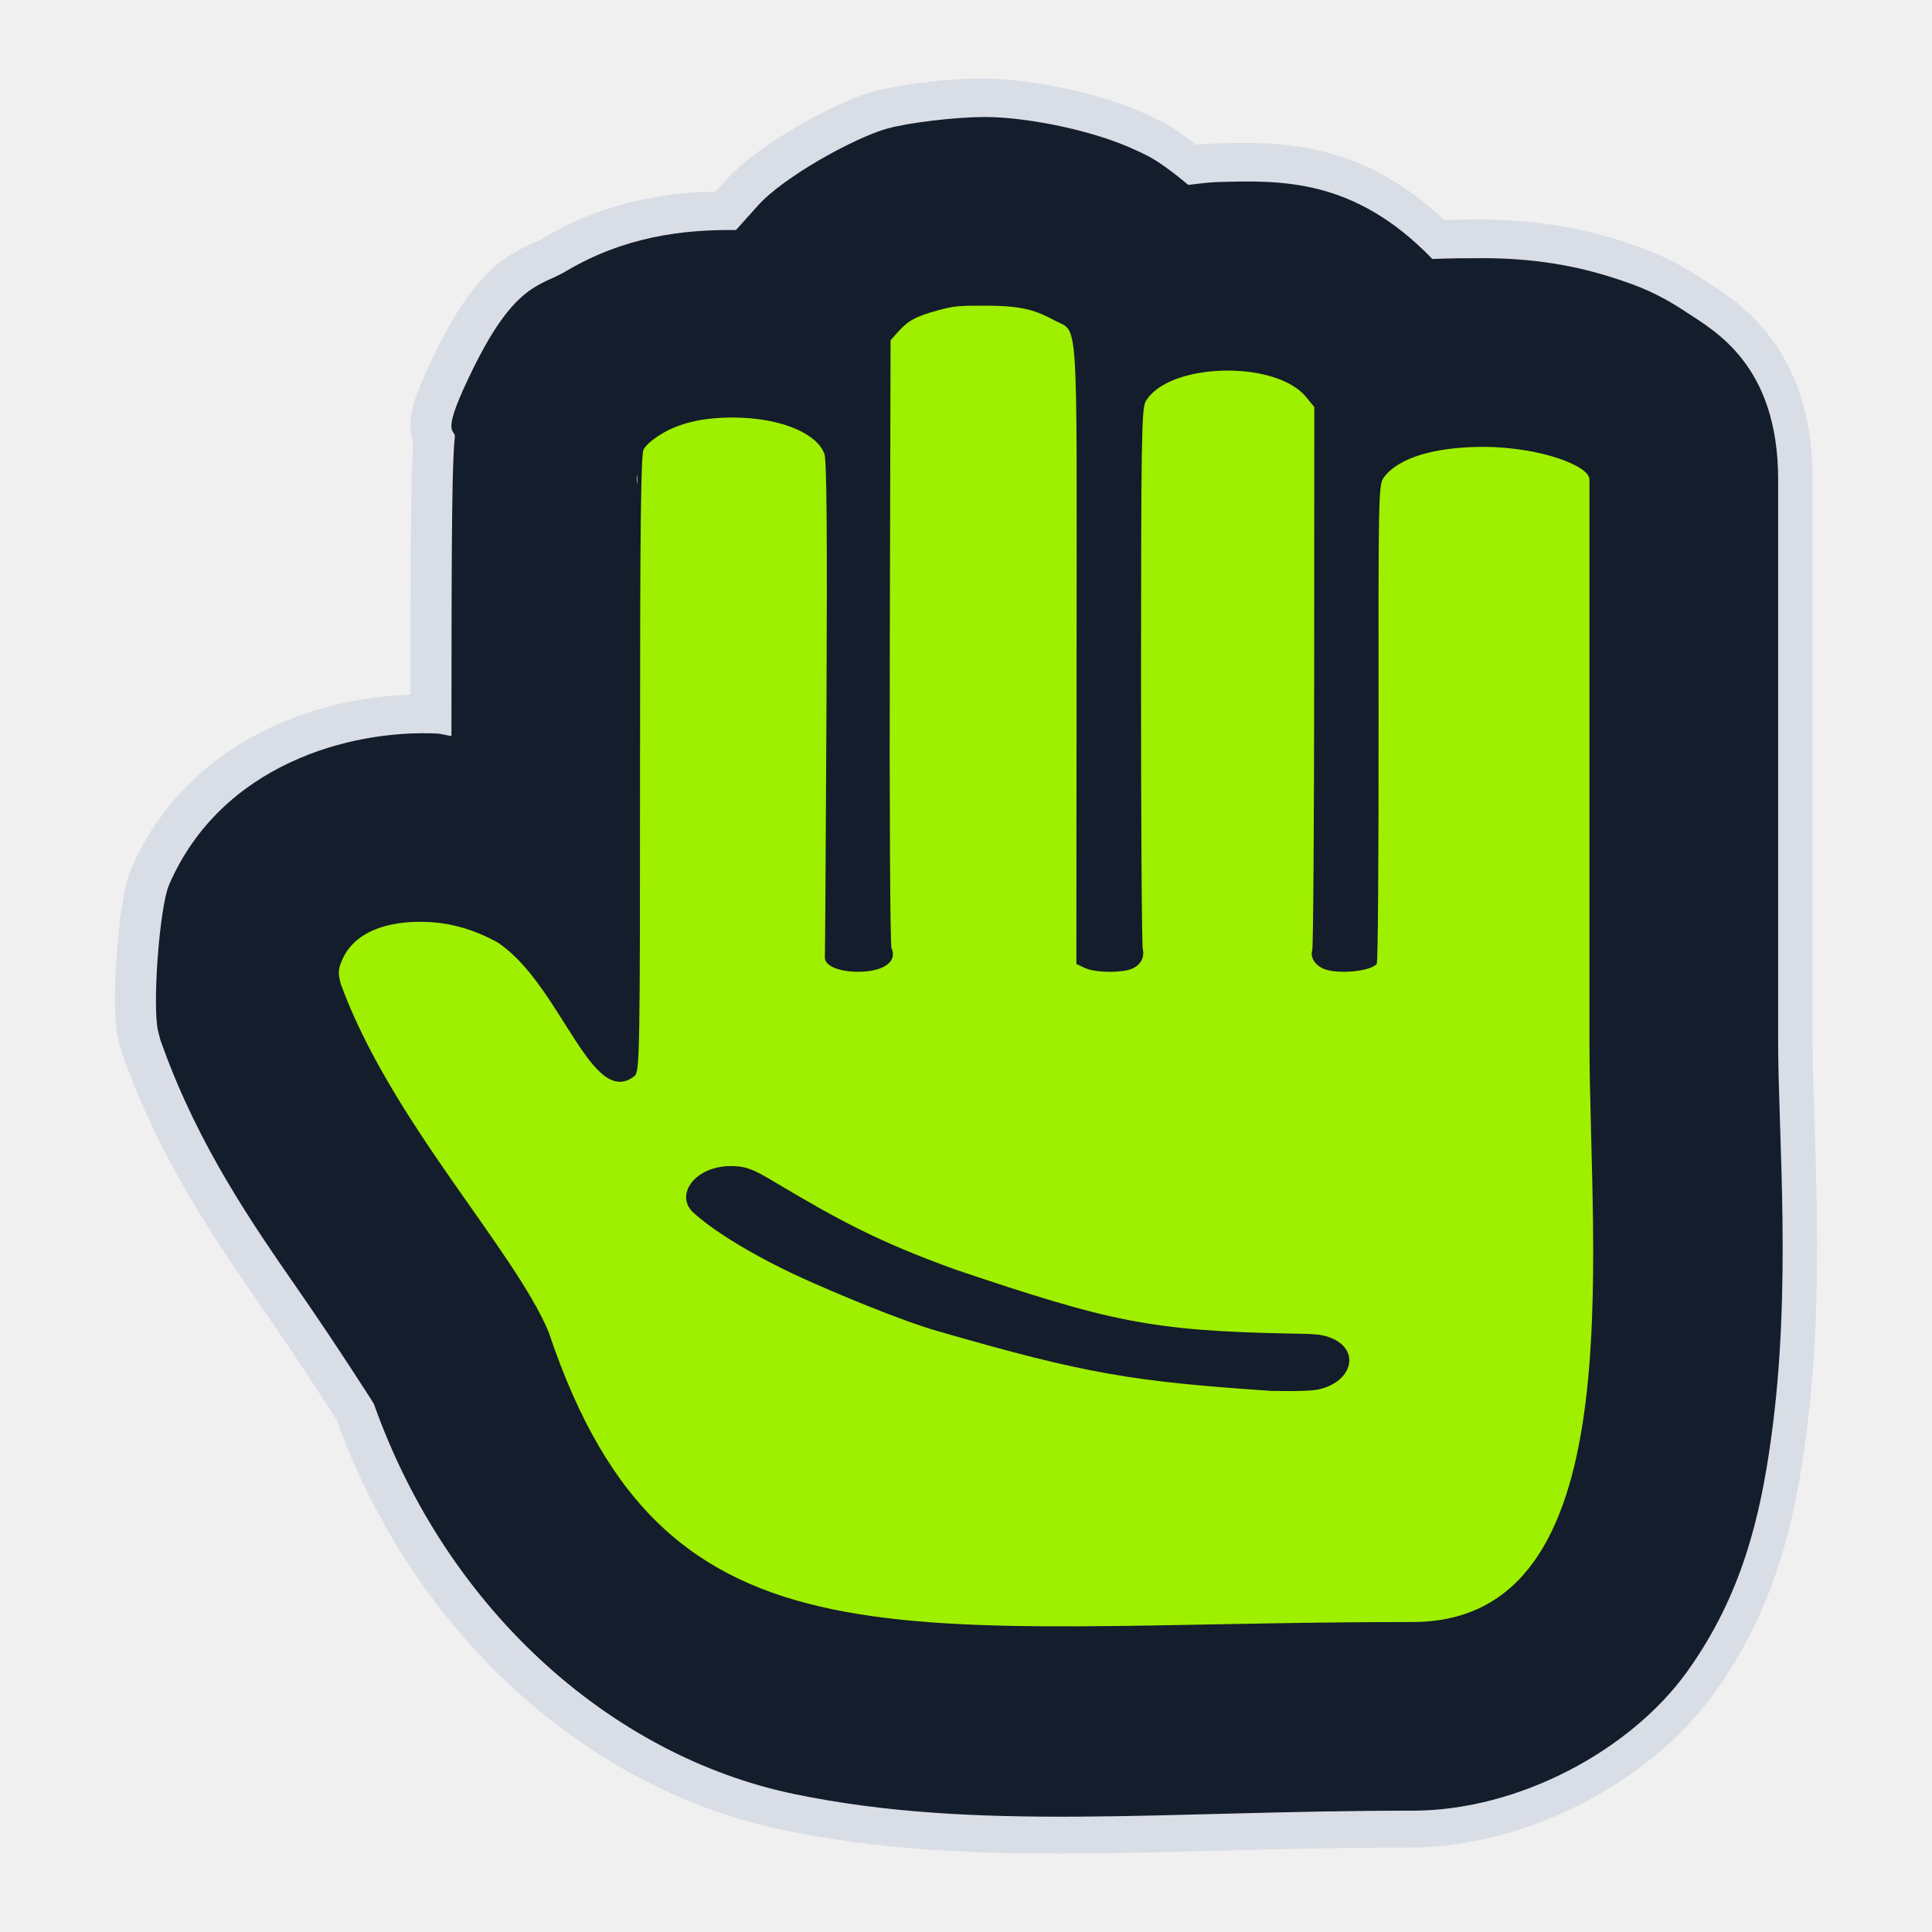
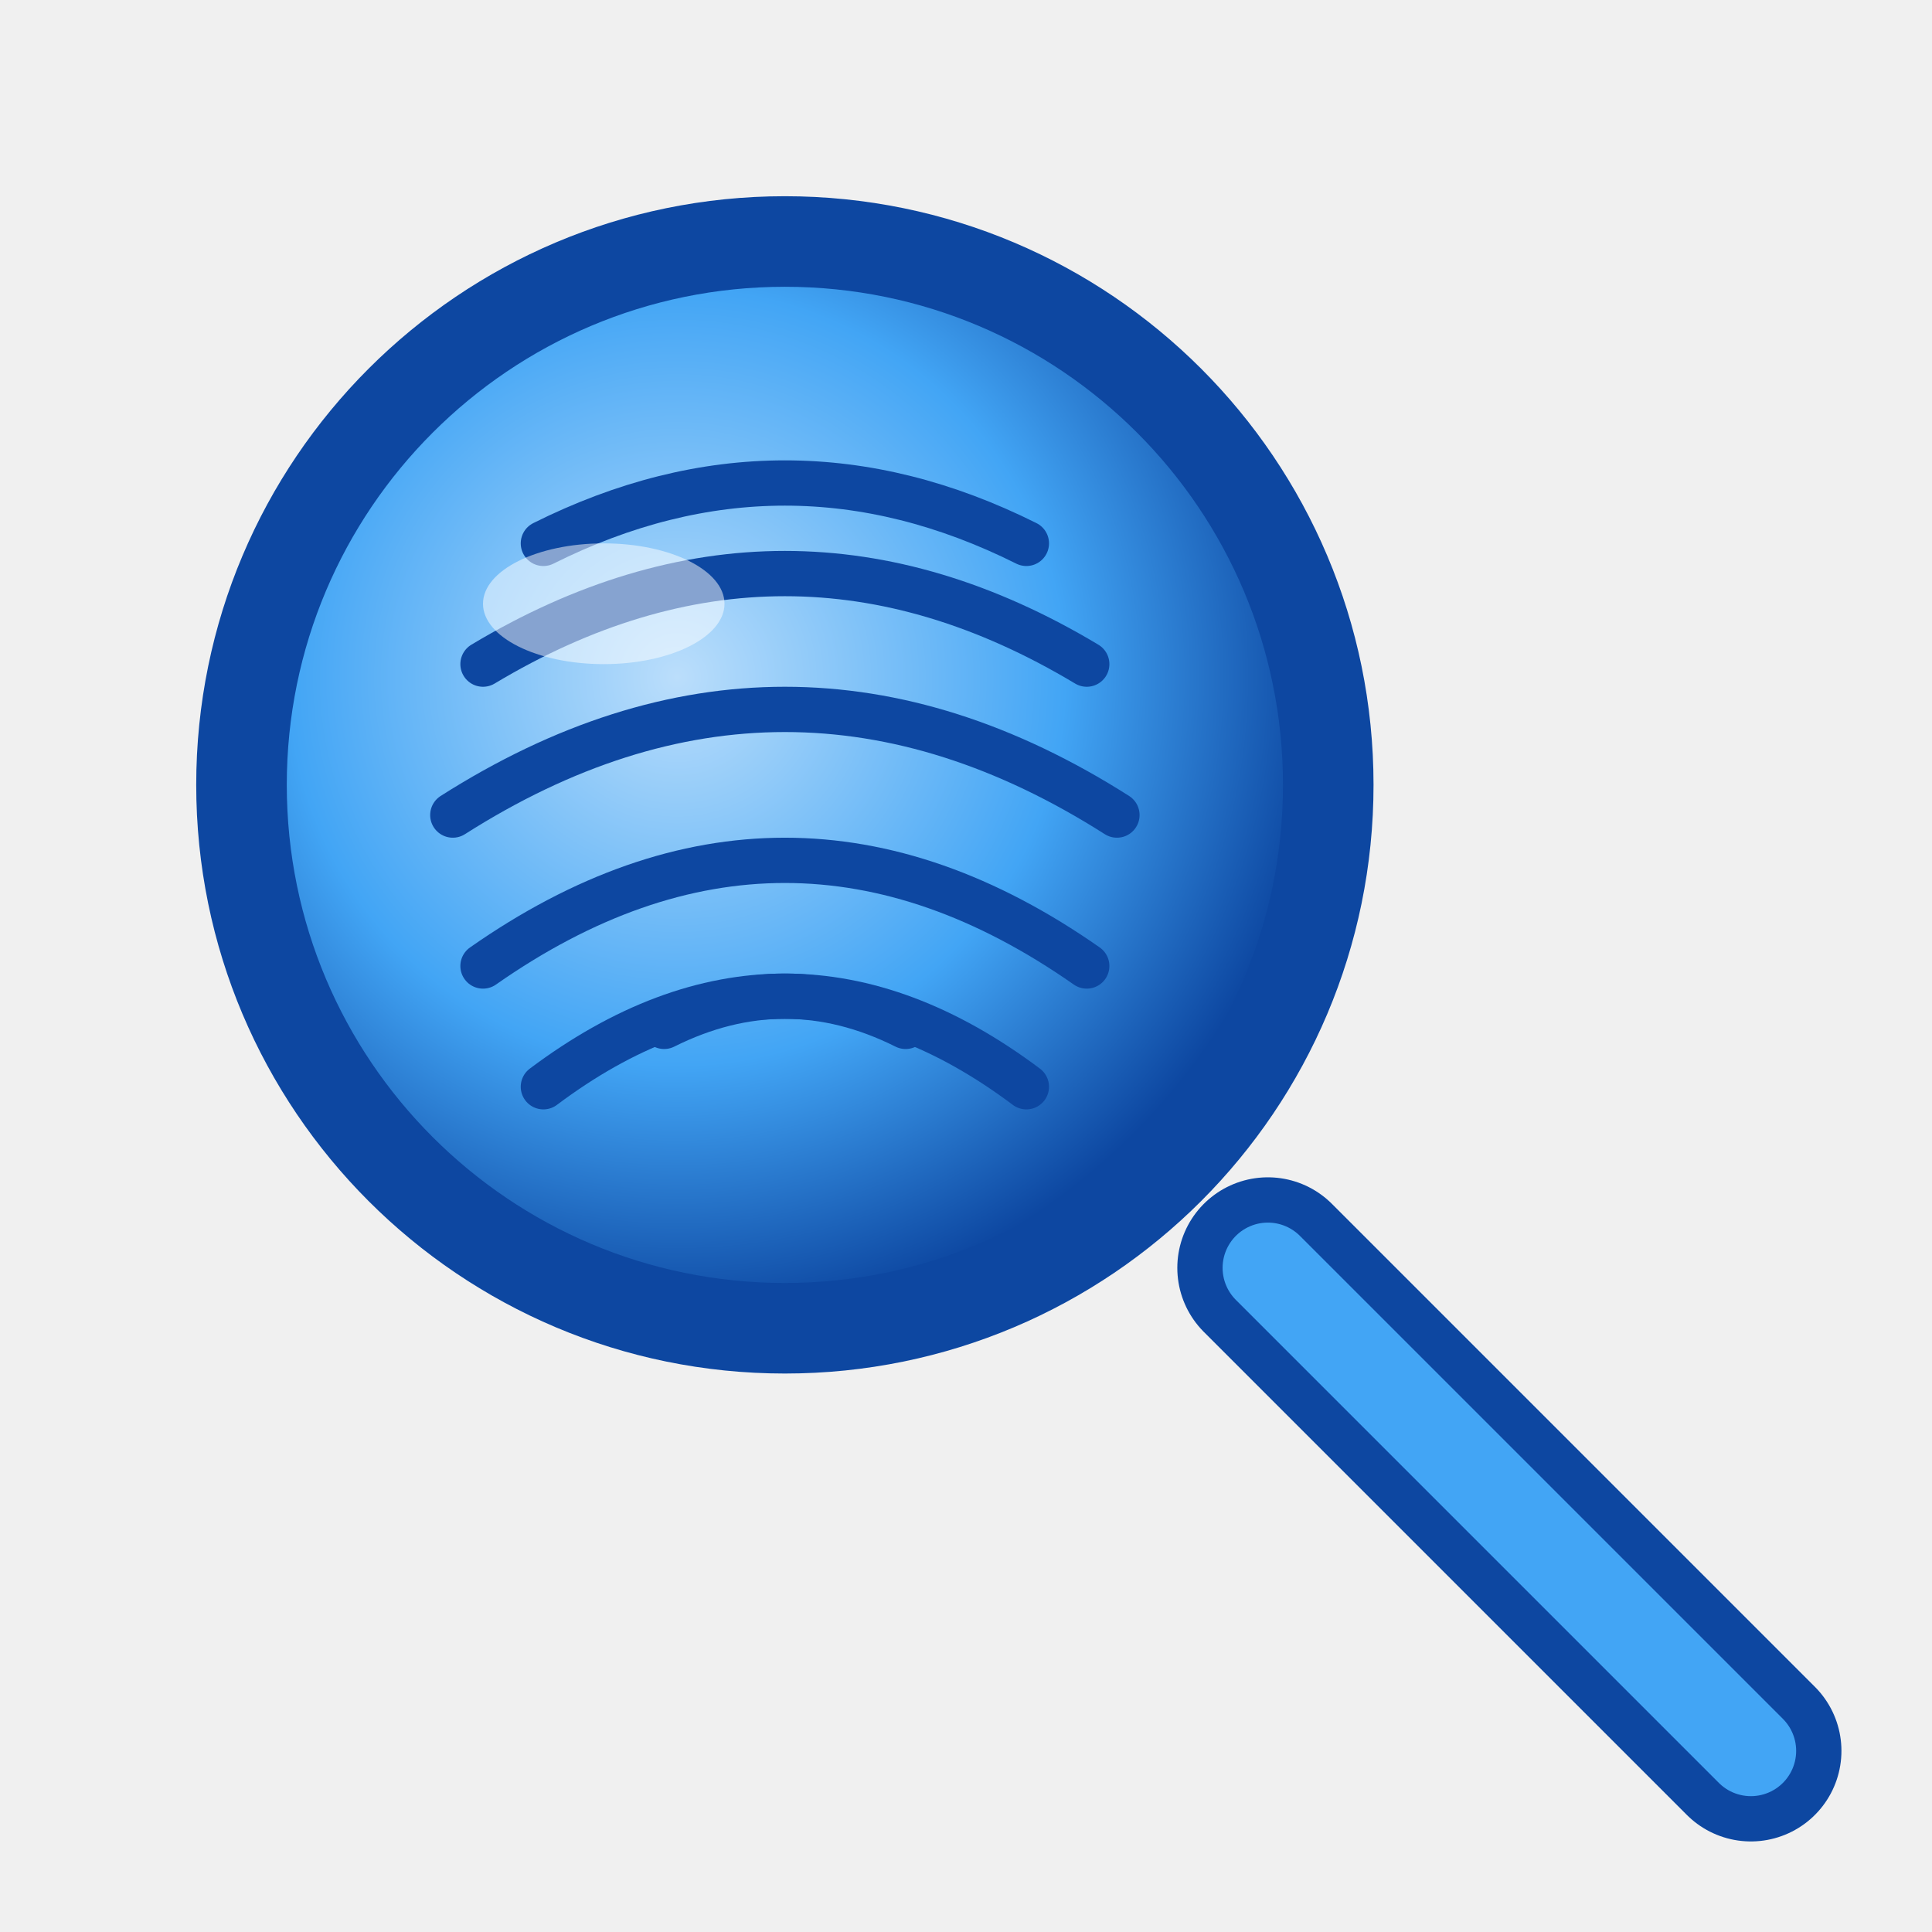
- <svg xmlns="http://www.w3.org/2000/svg" width="512" height="512" viewBox="0 0 512 512" fill="none">
-   <path opacity="0.3" d="M259.98 30.778V30.793C252.374 30.789 240.048 32.244 234.225 33.856C225.768 36.197 206.905 46.529 199.967 54.267L194.157 60.74C179.9 60.554 164.366 62.577 149.061 71.68C142.461 75.606 135.882 74.699 124.952 96.571C115.223 116.041 119.89 113.172 119.66 115.579C119.429 117.985 119.35 119.703 119.269 121.691C119.105 125.667 119.012 130.418 118.936 137.045C118.803 148.829 118.77 169.111 118.759 194.821C117.478 194.701 116.248 194.232 114.965 194.171C91.905 193.089 57.812 202.344 43.976 234.143C41.298 240.297 39.449 266.999 41.045 273.124L41.636 275.405L42.44 277.619C51.846 303.452 65.814 323.819 77.393 340.49C88.972 357.161 98.41 372.115 98.416 372.128L97.117 368.659C116.171 425.66 160.932 465.148 209.672 475.228C258.411 485.307 307.616 479.62 373.45 479.62C401.803 479.62 431.328 463.475 446.151 442.881C460.976 422.286 465.666 401.129 468.458 381.155C474.044 341.207 470.348 300.974 470.348 275.524V126.856C470.348 96.194 453.155 87.278 445.834 82.387C438.512 77.496 433.091 75.509 427.579 73.691C416.553 70.055 405.515 68.272 392.7 68.192H392.345C387.965 68.196 383.36 68.215 378.712 68.406C358.014 46.951 338.616 47.526 321.627 48.025C319.111 48.099 316.544 48.517 314.009 48.778C309.835 45.223 305.819 42.399 303.461 41.19C299.281 39.046 300.071 39.457 302.464 40.761C291.624 34.853 272.107 30.8 260.085 30.774C260.055 30.774 260.013 30.789 259.982 30.789V30.774L259.98 30.778ZM167.965 125.464C167.931 125.022 167.977 125.614 168.01 126.608C168.021 126.91 168.029 127.893 168.04 128.277C167.667 126.075 167.986 125.731 167.965 125.464Z" fill="#141D2B" stroke="#A4B1CD" stroke-width="20" stroke-linejoin="round" />
-   <path d="M260.857 31.003V31.018C253.251 31.014 240.925 32.469 235.102 34.081C226.644 36.422 207.782 46.754 200.843 54.492L195.034 60.965C180.776 60.779 165.242 62.802 149.937 71.905C143.337 75.832 136.759 74.924 125.829 96.796C116.099 116.266 120.767 113.398 120.536 115.804C120.305 118.21 120.226 119.928 120.145 121.916C119.982 125.892 119.888 130.643 119.813 137.27C119.679 149.054 119.647 169.336 119.635 195.046C118.354 194.926 117.124 194.457 115.841 194.397C92.782 193.314 58.689 202.57 44.852 234.368C42.174 240.522 40.325 267.224 41.922 273.349L42.512 275.63L43.317 277.844C52.722 303.677 66.69 324.044 78.269 340.715C89.848 357.386 99.286 372.34 99.292 372.353L97.993 368.884C117.048 425.885 161.809 465.373 210.548 475.453C259.292 485.535 308.492 479.845 374.326 479.845C402.68 479.845 432.205 463.701 447.027 443.106C461.853 422.511 466.543 401.355 469.335 381.38C474.92 341.432 471.225 301.2 471.225 275.749V127.081C471.225 96.419 454.032 87.503 446.71 82.612C439.388 77.721 433.968 75.734 428.455 73.916C417.43 70.281 406.391 68.498 393.576 68.417H393.222C388.842 68.421 384.236 68.44 379.588 68.631C358.891 47.176 339.492 47.752 322.503 48.25C319.988 48.324 317.421 48.742 314.886 49.003C310.711 45.448 306.696 42.624 304.337 41.415C300.157 39.271 300.947 39.682 303.341 40.987C292.5 35.078 272.984 31.025 260.962 30.999C260.931 30.999 260.889 31.014 260.859 31.014V30.999L260.857 31.003ZM168.843 125.689C168.808 125.247 168.853 125.839 168.887 126.833C168.897 127.135 168.906 128.118 168.916 128.502C168.543 126.3 168.863 125.956 168.843 125.689Z" fill="#141D2B" />
-   <path d="M260.86 81.001C253.94 80.986 252.59 81.123 248.439 82.272C242.685 83.865 240.7 84.936 238.069 87.87L236.009 90.167L235.807 170.004C235.696 213.913 235.898 250.487 236.258 251.273C237.899 254.863 234.117 257.528 227.376 257.528C222.158 257.528 218.416 255.863 218.597 253.623C218.658 252.866 218.851 223.113 219.024 187.506C219.247 141.828 219.089 122.054 218.491 120.345C216.634 115.043 207.649 111.124 196.365 110.696C187.727 110.368 180.72 111.773 175.501 114.877C172.973 116.381 171.153 117.95 170.556 119.145C169.83 120.598 169.614 139.83 169.613 202.255C169.612 278.664 169.531 283.566 168.254 285.066C156.814 294.405 148.653 260.804 131.824 249.723C125.725 246.394 119.725 244.632 113.498 244.34C101.966 243.798 93.707 247.412 90.704 254.315C89.599 256.854 89.539 257.813 90.302 260.742C103.453 296.864 136.207 331.066 145.41 353.032C176.657 446.502 238.577 429.849 374.33 429.849C433.104 429.849 421.226 333.508 421.226 275.75V127.086C421.226 123.402 408.078 118.513 393.267 118.42C380.118 118.431 370.61 121.327 366.746 126.491C365.32 128.398 365.273 130.531 365.334 191.516C365.368 226.195 365.16 254.931 364.871 255.377C363.586 257.357 354.753 258.275 350.994 256.819C348.545 255.87 347.16 253.762 347.754 251.889C348.02 251.052 348.252 218.305 348.27 179.116L348.301 107.866L346.128 105.213C337.979 95.271 309.389 96.111 303.575 106.461C302.546 108.293 302.398 117.34 302.38 178.913C302.368 217.611 302.581 250.273 302.854 251.49C303.45 254.144 301.816 256.414 298.826 257.086C295.224 257.896 289.787 257.612 287.425 256.49L285.251 255.459L285.304 173.264C285.361 80.812 285.867 88.401 279.418 84.886C273.805 81.827 269.93 81.016 260.86 80.996L260.86 81.001Z" fill="#9FEF00" />
-   <path d="M192.014 309.101C185.114 309.741 180.455 314.727 182.204 319.191C182.783 320.668 183.839 321.467 185.41 322.779C186.98 324.092 189.085 325.641 191.698 327.354C196.925 330.78 204.159 334.869 212.857 338.814C220.897 342.46 238.186 349.772 248.246 352.682C288.293 364.264 300.138 366.07 336.798 368.599L336.947 368.609L337.084 368.611C340.417 368.666 343.069 368.666 345.172 368.588C347.275 368.51 348.648 368.483 350.442 367.956C357.953 365.748 360.03 358.814 354.304 355.34C353.211 354.677 351.536 353.984 349.598 353.734C347.668 353.485 345.472 353.454 341.692 353.406L341.656 353.401C304.983 352.667 294.054 350.233 253.361 336.505C232.312 328.954 221.433 322.837 205.399 313.318C202.381 311.525 200.528 310.44 198.456 309.722C196.384 309.004 193.986 308.919 192.014 309.101Z" fill="#141D2B" />
+ <svg xmlns="http://www.w3.org/2000/svg" viewBox="0 0 64 64">
+   <defs>
+     <radialGradient id="lens-b" cx="40%" cy="40%" r="60%">
+       <stop offset="0%" stop-color="#bbdefb" />
+       <stop offset="60%" stop-color="#42a5f5" />
+       <stop offset="100%" stop-color="#0d47a1" />
+     </radialGradient>
+   </defs>
+   <line x1="42" y1="42" x2="58" y2="58" stroke="#0d47a1" stroke-width="6" stroke-linecap="round" />
+   <line x1="42" y1="42" x2="58" y2="58" stroke="#42a5f5" stroke-width="3" stroke-linecap="round" />
+   <circle cx="26" cy="26" r="18" fill="url(#lens-b)" stroke="#0d47a1" stroke-width="3" />
+   <g fill="none" stroke="#0d47a1" stroke-width="1.5" stroke-linecap="round">
+     <path d="M 18 18 Q 26 14 34 18" />
+     <path d="M 16 22 Q 26 16 36 22" />
+     <path d="M 15 27 Q 26 20 37 27" />
+     <path d="M 16 32 Q 26 25 36 32" />
+     <path d="M 18 36 Q 26 30 34 36" />
+     <path d="M 22 34 Q 26 32 30 34" />
+   </g>
+   <ellipse cx="20" cy="20" rx="4" ry="2" fill="#fff" opacity="0.5" />
</svg>
